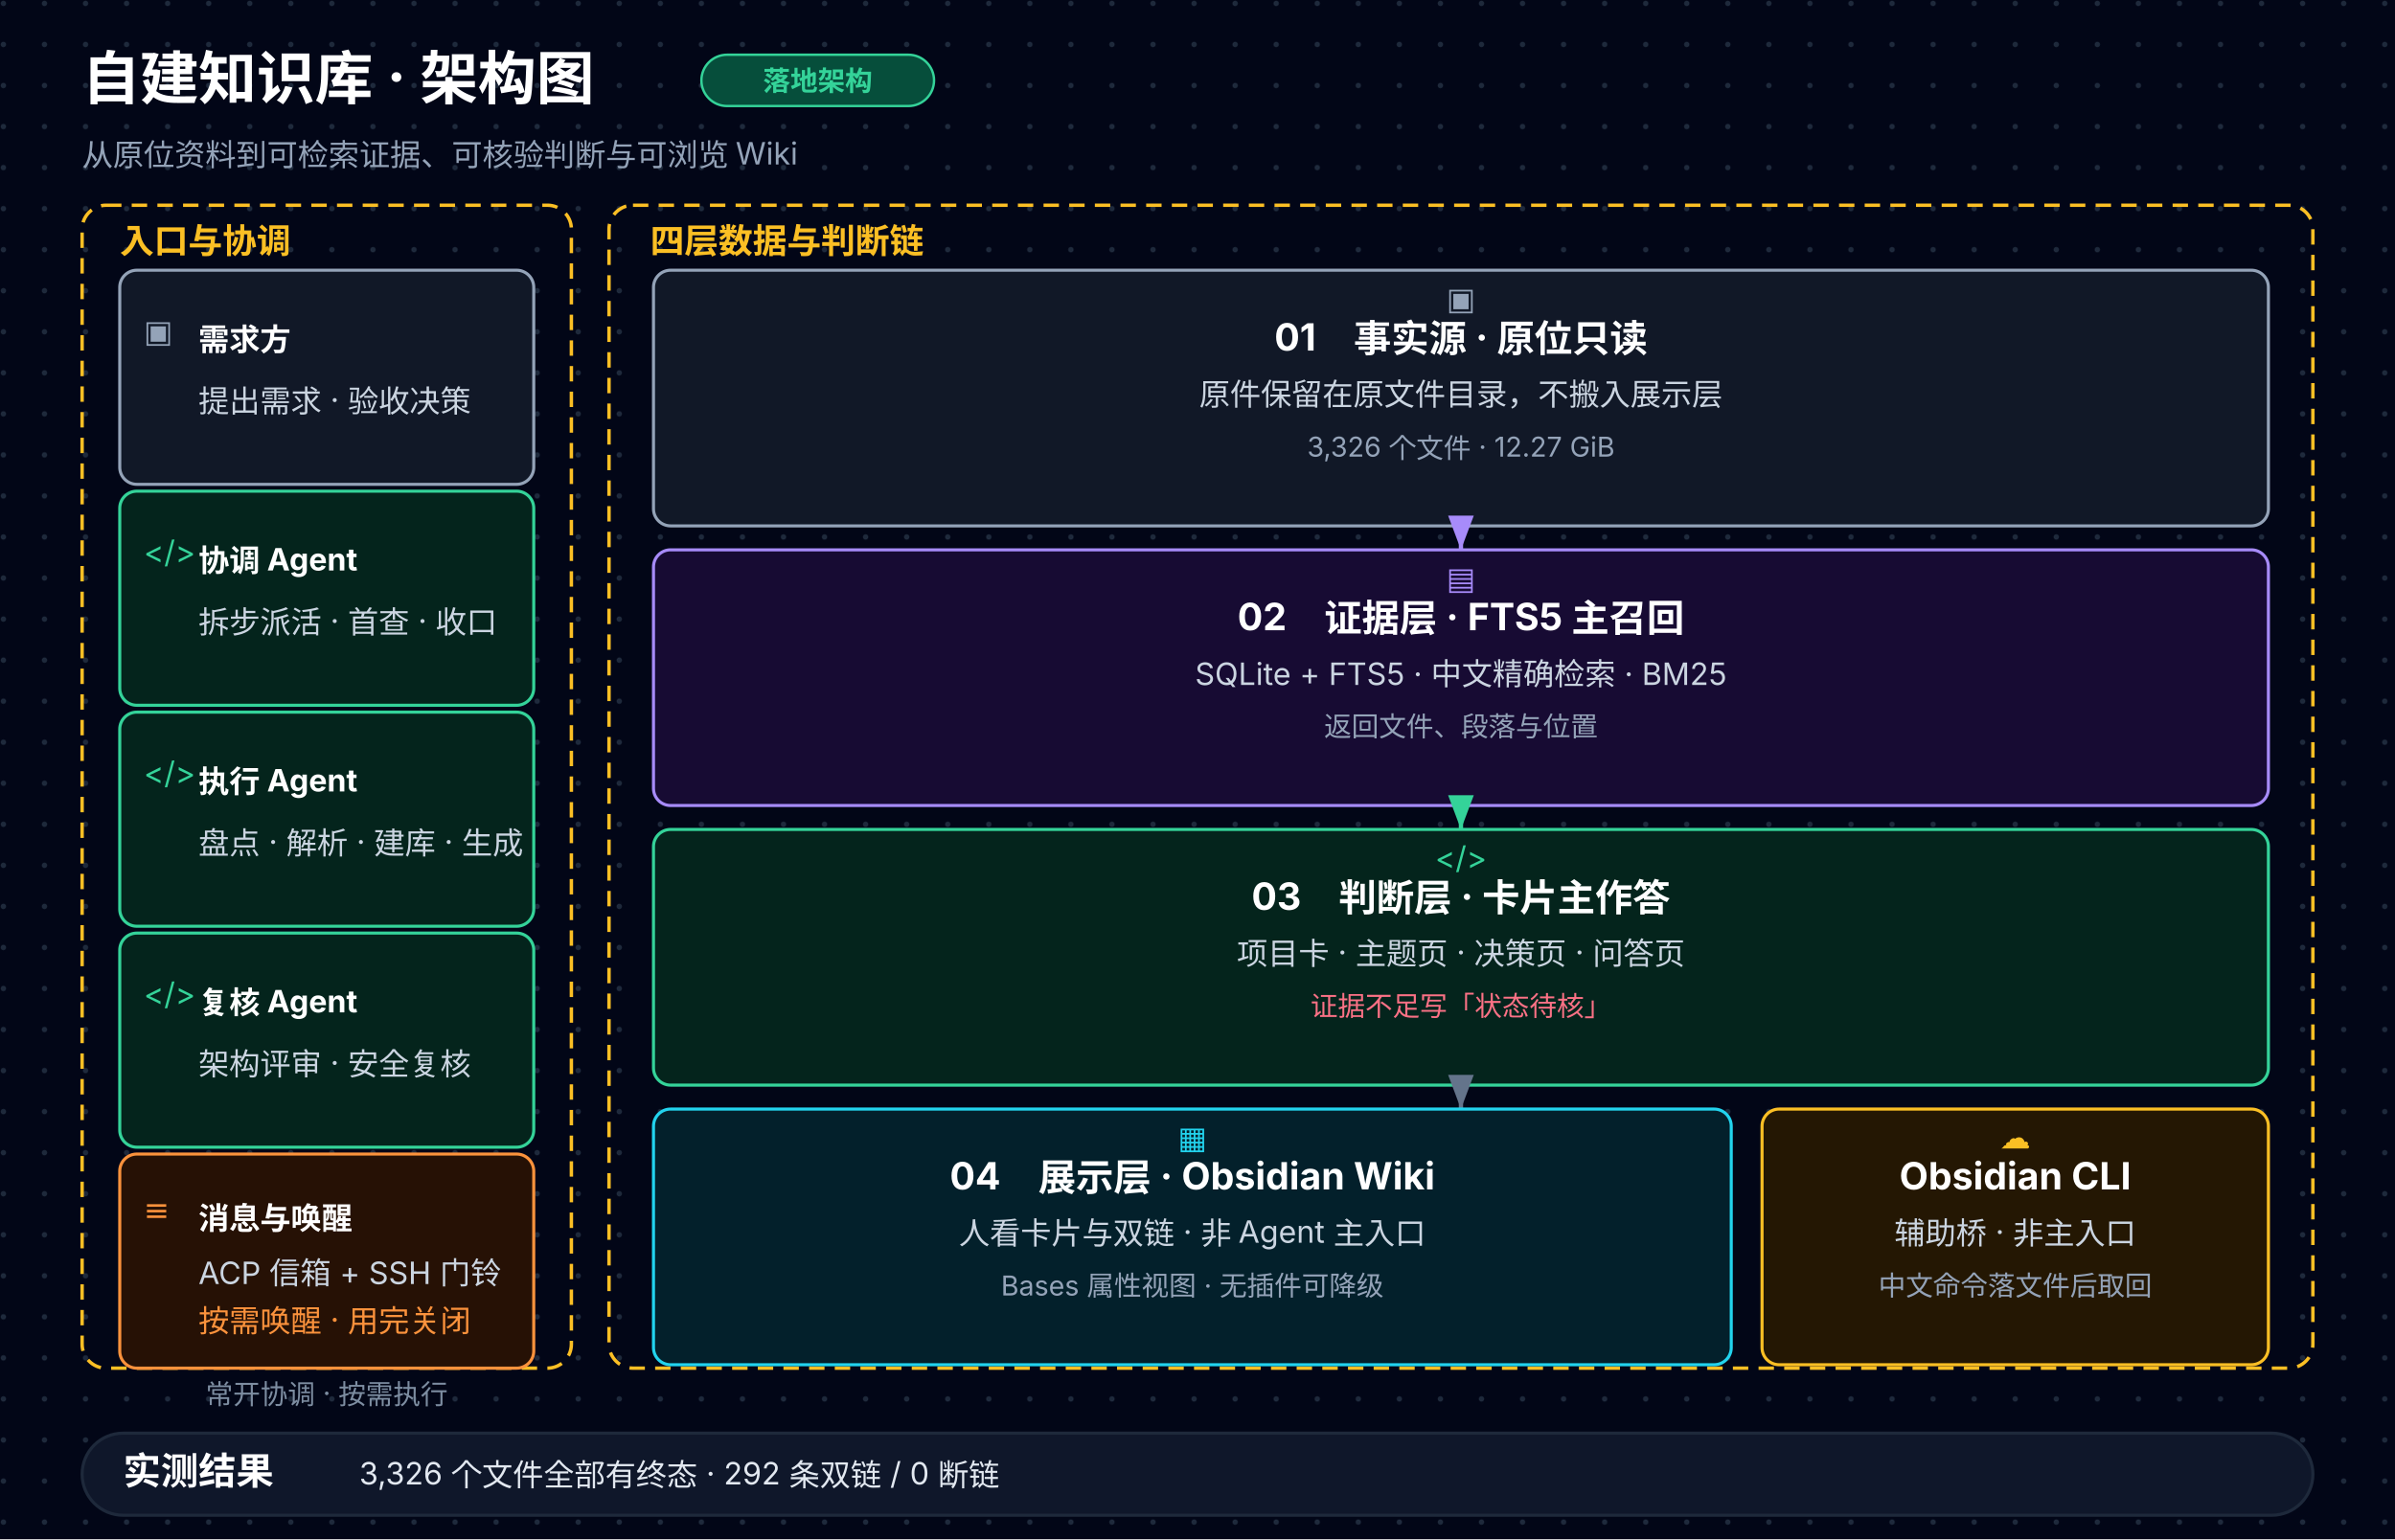
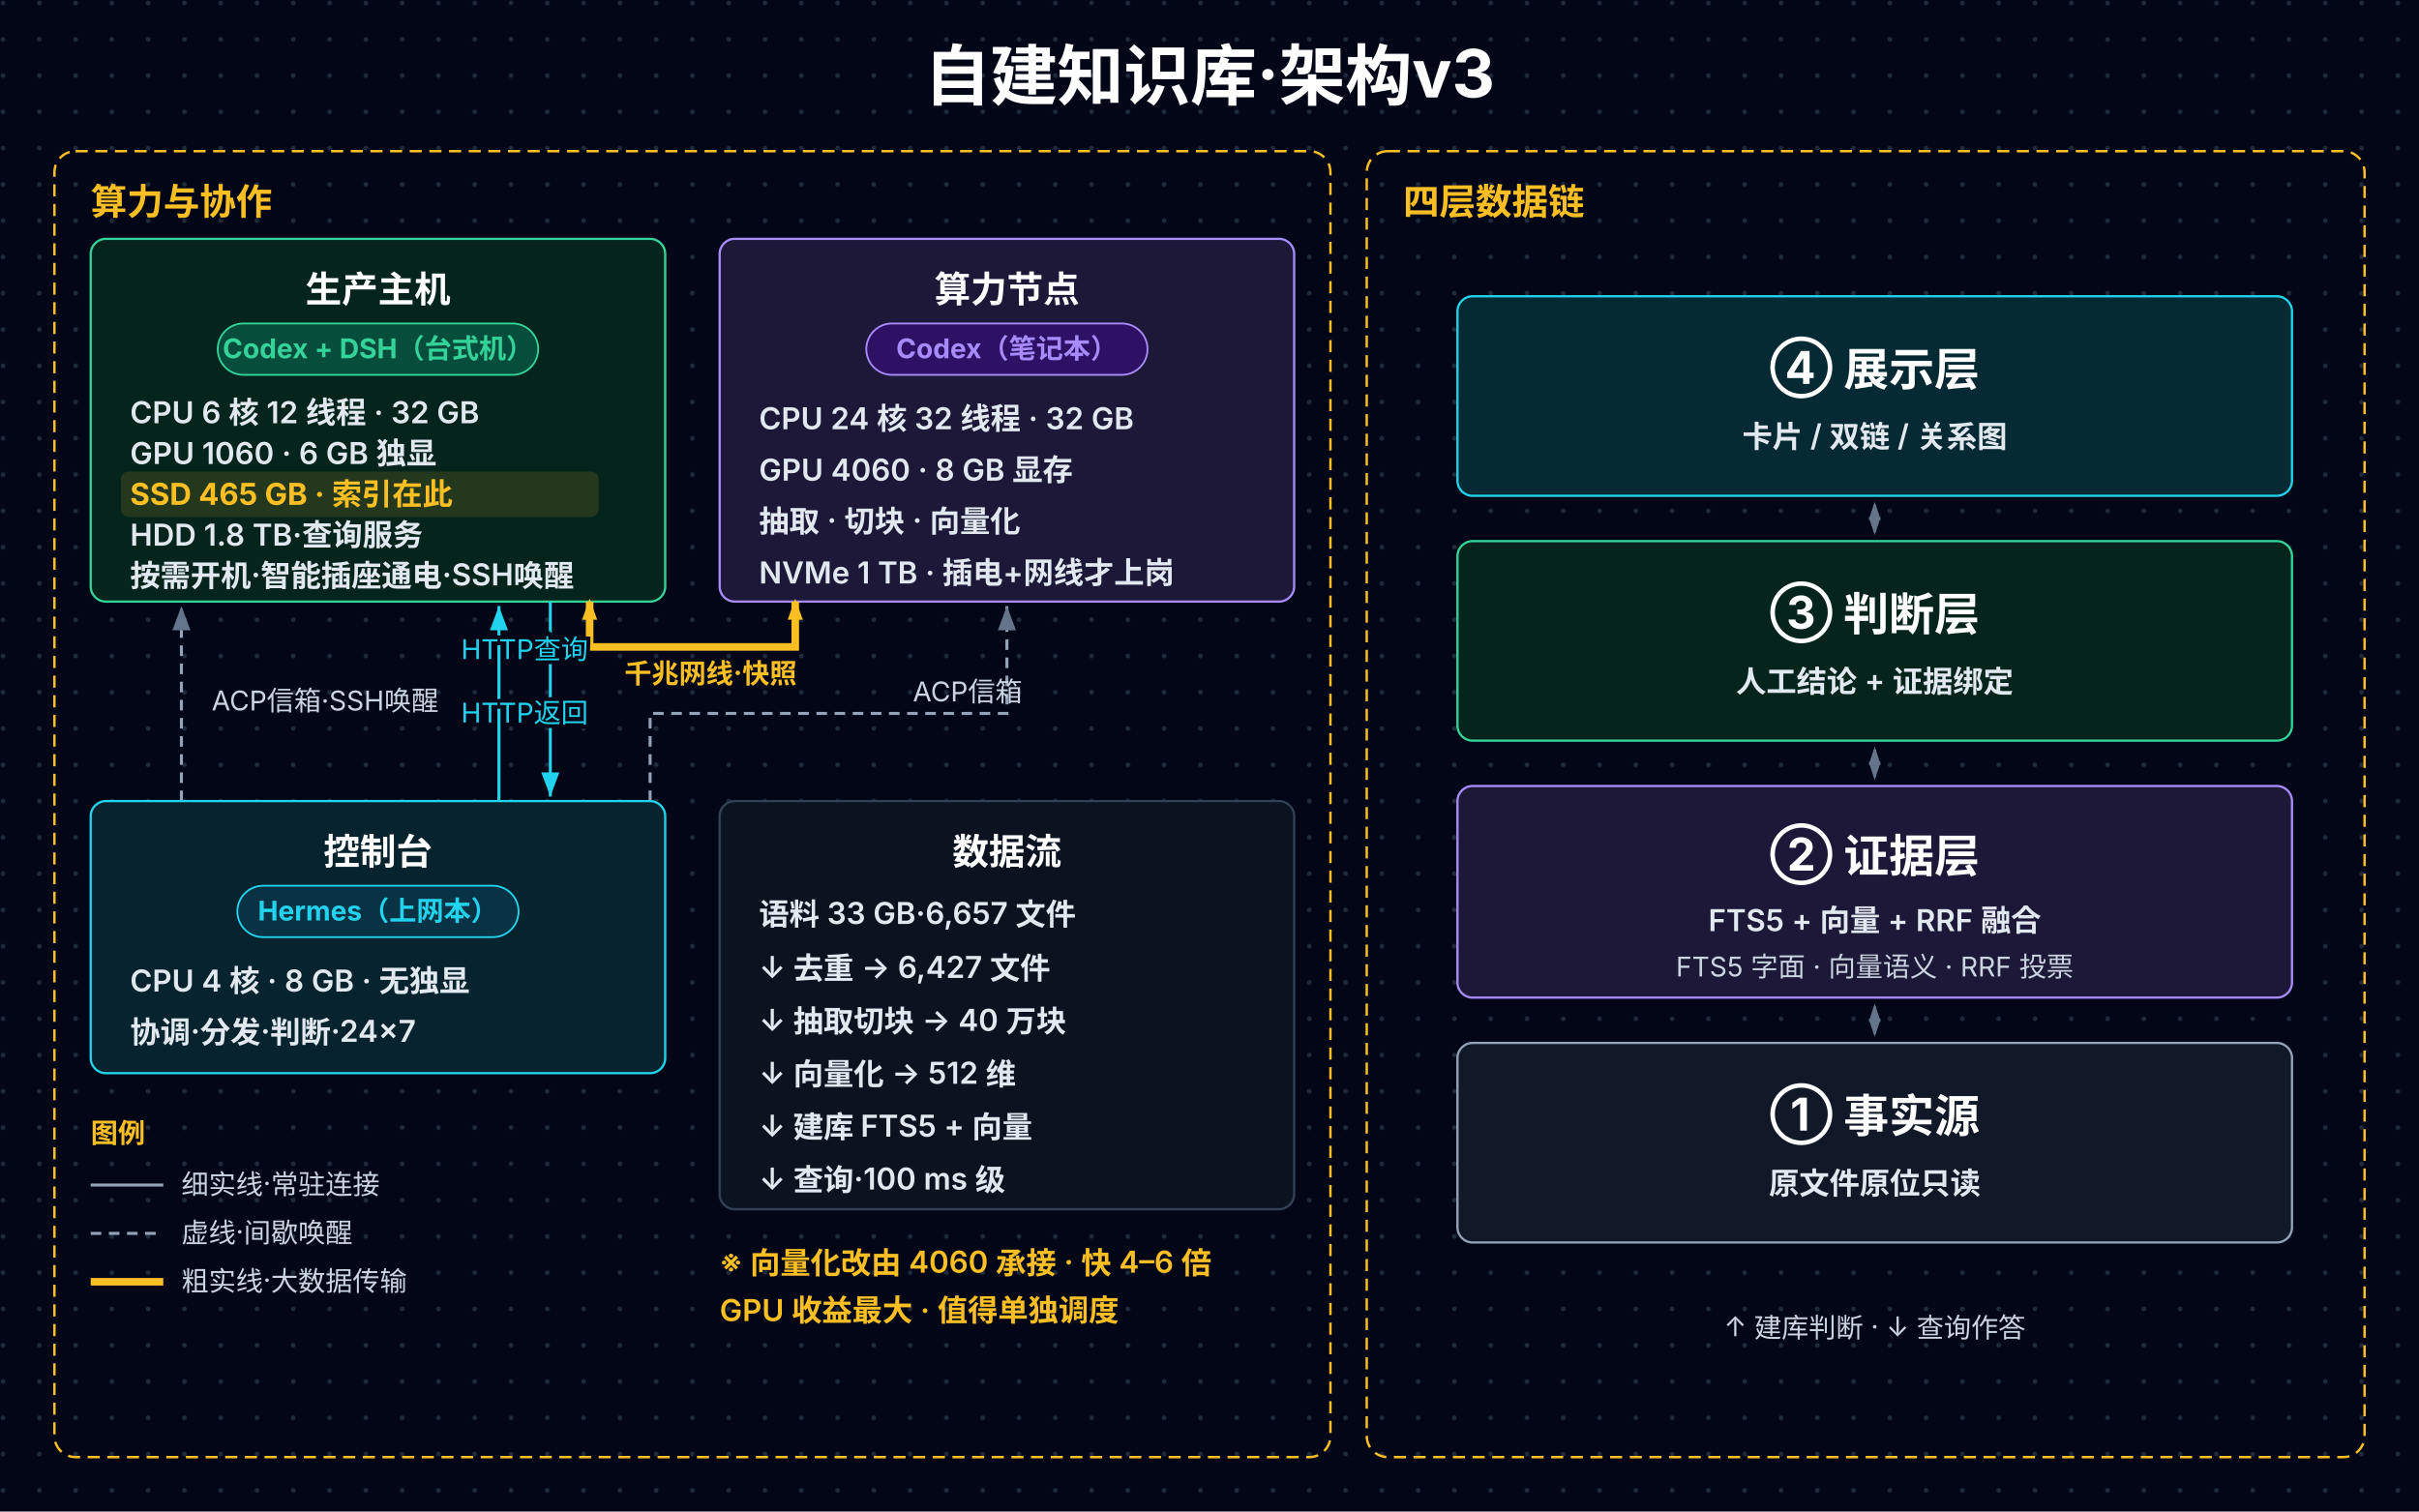
- <svg xmlns="http://www.w3.org/2000/svg" width="1400" height="900" viewBox="0 0 1400 900" role="img" aria-labelledby="kb-title kb-desc" font-family="system-ui, -apple-system, 'PingFang SC', 'Hiragino Sans GB', 'Microsoft YaHei', sans-serif">
+ <svg xmlns="http://www.w3.org/2000/svg" width="1600" height="1000" viewBox="0 0 1600 1000" font-family="system-ui, -apple-system, 'PingFang SC', 'Hiragino Sans GB', 'Microsoft YaHei', sans-serif">
  <defs>
    <pattern id="dots" width="24" height="24" patternUnits="userSpaceOnUse">
      <circle cx="2" cy="2" r="1.6" fill="#1e293b" />
    </pattern>
-     <marker id="arrow" markerWidth="10" markerHeight="10" refX="8" refY="3" orient="auto" markerUnits="strokeWidth">
+     <marker id="arr" markerWidth="10" markerHeight="10" refX="8" refY="3" orient="auto-start-reverse" markerUnits="strokeWidth">
      <path d="M0,0 L8,3 L0,6 Z" fill="#64748b" />
    </marker>
-     <marker id="arrowG" markerWidth="10" markerHeight="10" refX="8" refY="3" orient="auto" markerUnits="strokeWidth">
-       <path d="M0,0 L8,3 L0,6 Z" fill="#34d399" />
+     <marker id="arrGold" markerWidth="16" markerHeight="12" refX="13" refY="6" orient="auto-start-reverse" markerUnits="userSpaceOnUse" viewBox="0 0 16 12">
+       <path d="M1,1 L15,6 L1,11 Z" fill="#fbbf24" />
    </marker>
-     <marker id="arrowP" markerWidth="10" markerHeight="10" refX="8" refY="3" orient="auto" markerUnits="strokeWidth">
-       <path d="M0,0 L8,3 L0,6 Z" fill="#a78bfa" />
+     <marker id="arrCyan" markerWidth="10" markerHeight="10" refX="8" refY="3" orient="auto-start-reverse" markerUnits="strokeWidth">
+       <path d="M0,0 L8,3 L0,6 Z" fill="#22d3ee" />
+     </marker>
+     <marker id="arrLayer" markerWidth="14" markerHeight="10" refX="11" refY="5" orient="auto-start-reverse" markerUnits="userSpaceOnUse" viewBox="0 0 14 10">
+       <path d="M1,1 L13,5 L1,9 Z" fill="#64748b" />
    </marker>
  </defs>
-   <rect width="1400" height="900" fill="#020617" />
-   <rect width="1400" height="900" fill="url(#dots)" />
-   <text x="48" y="58" font-size="34" font-weight="700" fill="#ffffff">自建知识库 · 架构图</text>
-   <rect x="410" y="32" width="136" height="30" rx="15" fill="#064e3b" stroke="#34d399" stroke-width="1.4" />
-   <text x="478" y="53" text-anchor="middle" font-size="16" font-weight="700" fill="#34d399">落地架构</text>
-   <text x="48" y="97" font-size="18" fill="#94a3b8">从原位资料到可检索证据、可核验判断与可浏览 Wiki</text>
-   <rect x="48" y="120" width="286" height="680" rx="14" fill="none" stroke="#fbbf24" stroke-width="2" stroke-dasharray="9 6" />
-   <text x="70" y="148" font-size="20" font-weight="700" fill="#fbbf24">入口与协调</text>
-   <rect x="70" y="158" width="242" height="125.2" rx="10" fill="#111827" stroke="#94a3b8" stroke-width="1.8" />
-   <text x="84" y="200" font-size="18" fill="#94a3b8">▣</text>
-   <text x="116" y="205" font-size="18" font-weight="700" fill="#ffffff">需求方</text>
-   <text x="116" y="241" font-size="18" fill="#cbd5e1">提出需求 · 验收决策</text>
-   <rect x="70" y="287.2" width="242" height="125.2" rx="10" fill="#04241c" stroke="#34d399" stroke-width="1.8" />
-   <text x="84" y="329.2" font-size="18" fill="#34d399">&lt;/&gt;</text>
-   <text x="116" y="334.2" font-size="18" font-weight="700" fill="#ffffff">协调 Agent</text>
-   <text x="116" y="370.2" font-size="18" fill="#cbd5e1">拆步派活 · 首查 · 收口</text>
-   <rect x="70" y="416.4" width="242" height="125.2" rx="10" fill="#04241c" stroke="#34d399" stroke-width="1.8" />
-   <text x="84" y="458.4" font-size="18" fill="#34d399">&lt;/&gt;</text>
-   <text x="116" y="463.4" font-size="18" font-weight="700" fill="#ffffff">执行 Agent</text>
-   <text x="116" y="499.4" font-size="18" fill="#cbd5e1">盘点 · 解析 · 建库 · 生成</text>
-   <rect x="70" y="545.6" width="242" height="125.2" rx="10" fill="#04241c" stroke="#34d399" stroke-width="1.8" />
-   <text x="84" y="587.6" font-size="18" fill="#34d399">&lt;/&gt;</text>
-   <text x="116" y="592.6" font-size="18" font-weight="700" fill="#ffffff">复核 Agent</text>
-   <text x="116" y="628.6" font-size="18" fill="#cbd5e1">架构评审 · 安全复核</text>
-   <rect x="70" y="674.8" width="242" height="125.2" rx="10" fill="#261105" stroke="#fb923c" stroke-width="1.8" />
-   <text x="84" y="713.8" font-size="18" fill="#fb923c">≡</text>
-   <text x="116" y="718.8" font-size="18" font-weight="700" fill="#ffffff">消息与唤醒</text>
-   <text x="116" y="750.8" font-size="18" fill="#cbd5e1">ACP 信箱 + SSH 门铃</text>
-   <text x="116" y="778.8" font-size="18" fill="#fb923c">按需唤醒 · 用完关闭</text>
-   <text x="191" y="821" text-anchor="middle" font-size="16" fill="#7d8da1">常开协调 · 按需执行</text>
-   <rect x="356" y="120" width="996" height="680" rx="14" fill="none" stroke="#fbbf24" stroke-width="2" stroke-dasharray="9 6" />
-   <text x="380" y="148" font-size="20" font-weight="700" fill="#fbbf24">四层数据与判断链</text>
-   <rect x="382" y="158" width="944" height="149.5" rx="10" fill="#111827" stroke="#94a3b8" stroke-width="1.8" />
-   <text x="854" y="181" text-anchor="middle" font-size="18" fill="#94a3b8">▣</text>
-   <text x="854" y="205" text-anchor="middle" font-size="22" font-weight="700" fill="#ffffff">01　事实源 · 原位只读</text>
-   <text x="854" y="237" text-anchor="middle" font-size="18" fill="#cbd5e1">原件保留在原文件目录，不搬入展示层</text>
-   <text x="854" y="267" text-anchor="middle" font-size="16" fill="#94a3b8">3,326 个文件 · 12.27 GiB</text>
-   <line x1="854" y1="307.5" x2="854" y2="321.5" stroke="#a78bfa" stroke-width="2.5" marker-end="url(#arrowP)" />
-   <rect x="382" y="321.5" width="944" height="149.5" rx="10" fill="#170b33" stroke="#a78bfa" stroke-width="1.8" />
-   <text x="854" y="344.5" text-anchor="middle" font-size="18" fill="#a78bfa">▤</text>
-   <text x="854" y="368.5" text-anchor="middle" font-size="22" font-weight="700" fill="#ffffff">02　证据层 · FTS5 主召回</text>
-   <text x="854" y="400.5" text-anchor="middle" font-size="18" fill="#cbd5e1">SQLite + FTS5 · 中文精确检索 · BM25</text>
-   <text x="854" y="430.5" text-anchor="middle" font-size="16" fill="#94a3b8">返回文件、段落与位置</text>
-   <line x1="854" y1="471" x2="854" y2="485" stroke="#34d399" stroke-width="2.5" marker-end="url(#arrowG)" />
-   <rect x="382" y="485" width="944" height="149.5" rx="10" fill="#04241c" stroke="#34d399" stroke-width="1.8" />
-   <text x="854" y="508" text-anchor="middle" font-size="18" fill="#34d399">&lt;/&gt;</text>
-   <text x="854" y="532" text-anchor="middle" font-size="22" font-weight="700" fill="#ffffff">03　判断层 · 卡片主作答</text>
-   <text x="854" y="564" text-anchor="middle" font-size="18" fill="#cbd5e1">项目卡 · 主题页 · 决策页 · 问答页</text>
-   <text x="854" y="594" text-anchor="middle" font-size="16" fill="#fb7185">证据不足写「状态待核」</text>
-   <line x1="854" y1="634.5" x2="854" y2="648.5" stroke="#64748b" stroke-width="2.5" marker-end="url(#arrow)" />
-   <rect x="382" y="648.5" width="630" height="149.5" rx="10" fill="#03202b" stroke="#22d3ee" stroke-width="1.8" />
-   <text x="697" y="671.5" text-anchor="middle" font-size="18" fill="#22d3ee">▦</text>
-   <text x="697" y="695.5" text-anchor="middle" font-size="22" font-weight="700" fill="#ffffff">04　展示层 · Obsidian Wiki</text>
-   <text x="697" y="727.5" text-anchor="middle" font-size="18" fill="#cbd5e1">人看卡片与双链 · 非 Agent 主入口</text>
-   <text x="697" y="757.5" text-anchor="middle" font-size="16" fill="#94a3b8">Bases 属性视图 · 无插件可降级</text>
-   <rect x="1030" y="648.5" width="296" height="149.5" rx="10" fill="#241703" stroke="#fbbf24" stroke-width="1.8" />
-   <text x="1178" y="671.5" text-anchor="middle" font-size="18" fill="#fbbf24">☁</text>
-   <text x="1178" y="695.5" text-anchor="middle" font-size="22" font-weight="700" fill="#ffffff">Obsidian CLI</text>
-   <text x="1178" y="727.5" text-anchor="middle" font-size="18" fill="#cbd5e1">辅助桥 · 非主入口</text>
-   <text x="1178" y="757.5" text-anchor="middle" font-size="16" fill="#94a3b8">中文命令落文件后取回</text>
-   <rect x="48" y="838" width="1304" height="48" rx="24" fill="#0f172a" stroke="#1e293b" stroke-width="1.8" />
-   <text x="72" y="868" font-size="22" font-weight="700" fill="#ffffff">实测结果</text>
-   <text x="210" y="868" font-size="18" fill="#e2e8f0">3,326 个文件全部有终态 · 292 条双链 / 0 断链</text>
+   <rect width="1600" height="1000" fill="#020617" />
+   <rect width="1600" height="1000" fill="url(#dots)" />
+   <text x="800" y="66" text-anchor="middle" font-size="44" font-weight="700" fill="#ffffff">自建知识库·架构v3</text>
+   <rect x="36" y="100" width="844" height="864" rx="14" fill="none" stroke="#fbbf24" stroke-width="1.6" stroke-dasharray="8 5" />
+   <text x="60" y="142" font-size="24" font-weight="700" fill="#fbbf24">算力与协作</text>
+   <rect x="60" y="158" width="380" height="240" rx="10" fill="#04241c" stroke="#34d399" stroke-width="1.5" />
+   <text x="250" y="200" text-anchor="middle" font-size="24" font-weight="700" fill="#ffffff">生产主机</text>
+   <rect x="144" y="214" width="212" height="34" rx="17" fill="#064e3b" stroke="#34d399" stroke-width="1.2" />
+   <text x="250" y="237" text-anchor="middle" font-size="18" font-weight="700" fill="#34d399">Codex + DSH（台式机）</text>
+   <text x="86" y="280" font-size="20" font-weight="600" fill="#e2e8f0">CPU 6 核 12 线程 · 32 GB</text>
+   <text x="86" y="307" font-size="20" font-weight="600" fill="#e2e8f0">GPU 1060 · 6 GB 独显</text>
+   <rect x="80" y="312" width="316" height="30" rx="5" fill="#fbbf24" opacity="0.13" />
+   <text x="86" y="334" font-size="20" font-weight="700" fill="#fbbf24">SSD 465 GB · 索引在此</text>
+   <text x="86" y="361" font-size="20" font-weight="600" fill="#e2e8f0">HDD 1.8 TB·查询服务</text>
+   <text x="86" y="388" font-size="20" font-weight="600" fill="#e2e8f0">按需开机·智能插座通电·SSH唤醒</text>
+   <rect x="476" y="158" width="380" height="240" rx="10" fill="#1d1838" stroke="#a78bfa" stroke-width="1.5" />
+   <text x="666" y="200" text-anchor="middle" font-size="24" font-weight="700" fill="#ffffff">算力节点</text>
+   <rect x="573" y="214" width="186" height="34" rx="17" fill="#2e1065" stroke="#a78bfa" stroke-width="1.2" />
+   <text x="666" y="237" text-anchor="middle" font-size="18" font-weight="700" fill="#a78bfa">Codex（笔记本）</text>
+   <text x="502" y="284" font-size="20" font-weight="600" fill="#e2e8f0">CPU 24 核 32 线程 · 32 GB</text>
+   <text x="502" y="318" font-size="20" font-weight="600" fill="#e2e8f0">GPU 4060 · 8 GB 显存</text>
+   <text x="502" y="352" font-size="20" font-weight="600" fill="#e2e8f0">抽取 · 切块 · 向量化</text>
+   <text x="502" y="386" font-size="20" font-weight="600" fill="#e2e8f0">NVMe 1 TB · 插电+网线才上岗</text>
+   <path d="M390,398 V428 H526 V398" fill="none" stroke="#fbbf24" stroke-width="5" marker-start="url(#arrGold)" marker-end="url(#arrGold)" />
+   <text x="470" y="452" text-anchor="middle" font-size="18" font-weight="700" fill="#fbbf24">千兆网线·快照</text>
+   <path d="M430,530 V472 H666 V401" fill="none" stroke="#94a3b8" stroke-width="2" stroke-dasharray="7 5" marker-end="url(#arr)" />
+   <text x="640" y="464" text-anchor="middle" font-size="18" fill="#cbd5e1">ACP信箱</text>
+   <line x1="120" y1="530" x2="120" y2="401" stroke="#94a3b8" stroke-width="2" stroke-dasharray="7 5" marker-end="url(#arr)" />
+   <text x="140" y="470" font-size="18" fill="#cbd5e1">ACP信箱·SSH唤醒</text>
+   <line x1="330" y1="530" x2="330" y2="401" stroke="#22d3ee" stroke-width="2" marker-end="url(#arrCyan)" />
+   <line x1="364" y1="398" x2="364" y2="527" stroke="#22d3ee" stroke-width="2" marker-end="url(#arrCyan)" />
+   <text x="347" y="436" text-anchor="middle" font-size="18" fill="#22d3ee" stroke="#020617" stroke-width="5" paint-order="stroke">HTTP查询</text>
+   <text x="347" y="478" text-anchor="middle" font-size="18" fill="#22d3ee" stroke="#020617" stroke-width="5" paint-order="stroke">HTTP返回</text>
+   <rect x="60" y="530" width="380" height="180" rx="10" fill="#07242e" stroke="#22d3ee" stroke-width="1.5" />
+   <text x="250" y="572" text-anchor="middle" font-size="24" font-weight="700" fill="#ffffff">控制台</text>
+   <rect x="157" y="586" width="186" height="34" rx="17" fill="#083344" stroke="#22d3ee" stroke-width="1.2" />
+   <text x="250" y="609" text-anchor="middle" font-size="18" font-weight="700" fill="#22d3ee">Hermes（上网本）</text>
+   <text x="86" y="656" font-size="20" font-weight="600" fill="#e2e8f0">CPU 4 核 · 8 GB · 无独显</text>
+   <text x="86" y="690" font-size="20" font-weight="600" fill="#e2e8f0">协调·分发·判断·24×7</text>
+   <rect x="476" y="530" width="380" height="270" rx="10" fill="#0b1220" stroke="#334155" stroke-width="1.5" />
+   <text x="666" y="572" text-anchor="middle" font-size="24" font-weight="700" fill="#ffffff">数据流</text>
+   <text x="502" y="612" font-size="20" font-weight="600" fill="#e2e8f0">语料 33 GB·6,657 文件</text>
+   <text x="502" y="647" font-size="20" font-weight="600" fill="#e2e8f0">↓ 去重 → 6,427 文件</text>
+   <text x="502" y="682" font-size="20" font-weight="600" fill="#e2e8f0">↓ 抽取切块 → 40 万块</text>
+   <text x="502" y="717" font-size="20" font-weight="600" fill="#e2e8f0">↓ 向量化 → 512 维</text>
+   <text x="502" y="752" font-size="20" font-weight="600" fill="#e2e8f0">↓ 建库 FTS5 + 向量</text>
+   <text x="502" y="787" font-size="20" font-weight="600" fill="#e2e8f0">↓ 查询·100 ms 级</text>
+   <text x="476" y="842" font-size="20" font-weight="600" fill="#fbbf24">※ 向量化改由 4060 承接 · 快 4–6 倍</text>
+   <text x="476" y="874" font-size="20" font-weight="600" fill="#fbbf24">GPU 收益最大 · 值得单独调度</text>
+   <text x="60" y="756" font-size="18" font-weight="700" fill="#fbbf24">图例</text>
+   <line x1="60" y1="784" x2="108" y2="784" stroke="#94a3b8" stroke-width="2" />
+   <text x="120" y="790" font-size="18" fill="#cbd5e1">细实线·常驻连接</text>
+   <line x1="60" y1="816" x2="108" y2="816" stroke="#94a3b8" stroke-width="2" stroke-dasharray="7 5" />
+   <text x="120" y="822" font-size="18" fill="#cbd5e1">虚线·间歇唤醒</text>
+   <line x1="60" y1="848" x2="108" y2="848" stroke="#fbbf24" stroke-width="5" />
+   <text x="120" y="854" font-size="18" fill="#cbd5e1">粗实线·大数据传输</text>
+   <rect x="904" y="100" width="660" height="864" rx="14" fill="none" stroke="#fbbf24" stroke-width="1.6" stroke-dasharray="8 5" />
+   <text x="928" y="142" font-size="24" font-weight="700" fill="#fbbf24">四层数据链</text>
+   <rect x="964" y="196" width="552" height="132" rx="10" fill="#062a33" stroke="#22d3ee" stroke-width="1.5" />
+   <text x="1240" y="254" text-anchor="middle" font-size="30" font-weight="700" fill="#ffffff">④ 展示层</text>
+   <text x="1240" y="296" text-anchor="middle" font-size="20" font-weight="600" fill="#e2e8f0">卡片 / 双链 / 关系图</text>
+   <line x1="1240" y1="334" x2="1240" y2="352" stroke="#64748b" stroke-width="2" marker-start="url(#arrLayer)" marker-end="url(#arrLayer)" />
+   <rect x="964" y="358" width="552" height="132" rx="10" fill="#04241c" stroke="#34d399" stroke-width="1.5" />
+   <text x="1240" y="416" text-anchor="middle" font-size="30" font-weight="700" fill="#ffffff">③ 判断层</text>
+   <text x="1240" y="458" text-anchor="middle" font-size="20" font-weight="600" fill="#e2e8f0">人工结论 + 证据绑定</text>
+   <line x1="1240" y1="496" x2="1240" y2="514" stroke="#64748b" stroke-width="2" marker-start="url(#arrLayer)" marker-end="url(#arrLayer)" />
+   <rect x="964" y="520" width="552" height="140" rx="10" fill="#1d1838" stroke="#a78bfa" stroke-width="1.5" />
+   <text x="1240" y="576" text-anchor="middle" font-size="30" font-weight="700" fill="#ffffff">② 证据层</text>
+   <text x="1240" y="616" text-anchor="middle" font-size="20" font-weight="600" fill="#e2e8f0">FTS5 + 向量 + RRF 融合</text>
+   <text x="1240" y="646" text-anchor="middle" font-size="18" fill="#cbd5e1">FTS5 字面 · 向量语义 · RRF 投票</text>
+   <line x1="1240" y1="666" x2="1240" y2="684" stroke="#64748b" stroke-width="2" marker-start="url(#arrLayer)" marker-end="url(#arrLayer)" />
+   <rect x="964" y="690" width="552" height="132" rx="10" fill="#111827" stroke="#94a3b8" stroke-width="1.5" />
+   <text x="1240" y="748" text-anchor="middle" font-size="30" font-weight="700" fill="#ffffff">① 事实源</text>
+   <text x="1240" y="790" text-anchor="middle" font-size="20" font-weight="600" fill="#e2e8f0">原文件原位只读</text>
+   <text x="1240" y="884" text-anchor="middle" font-size="18" fill="#cbd5e1">↑ 建库判断 · ↓ 查询作答</text>
</svg>
